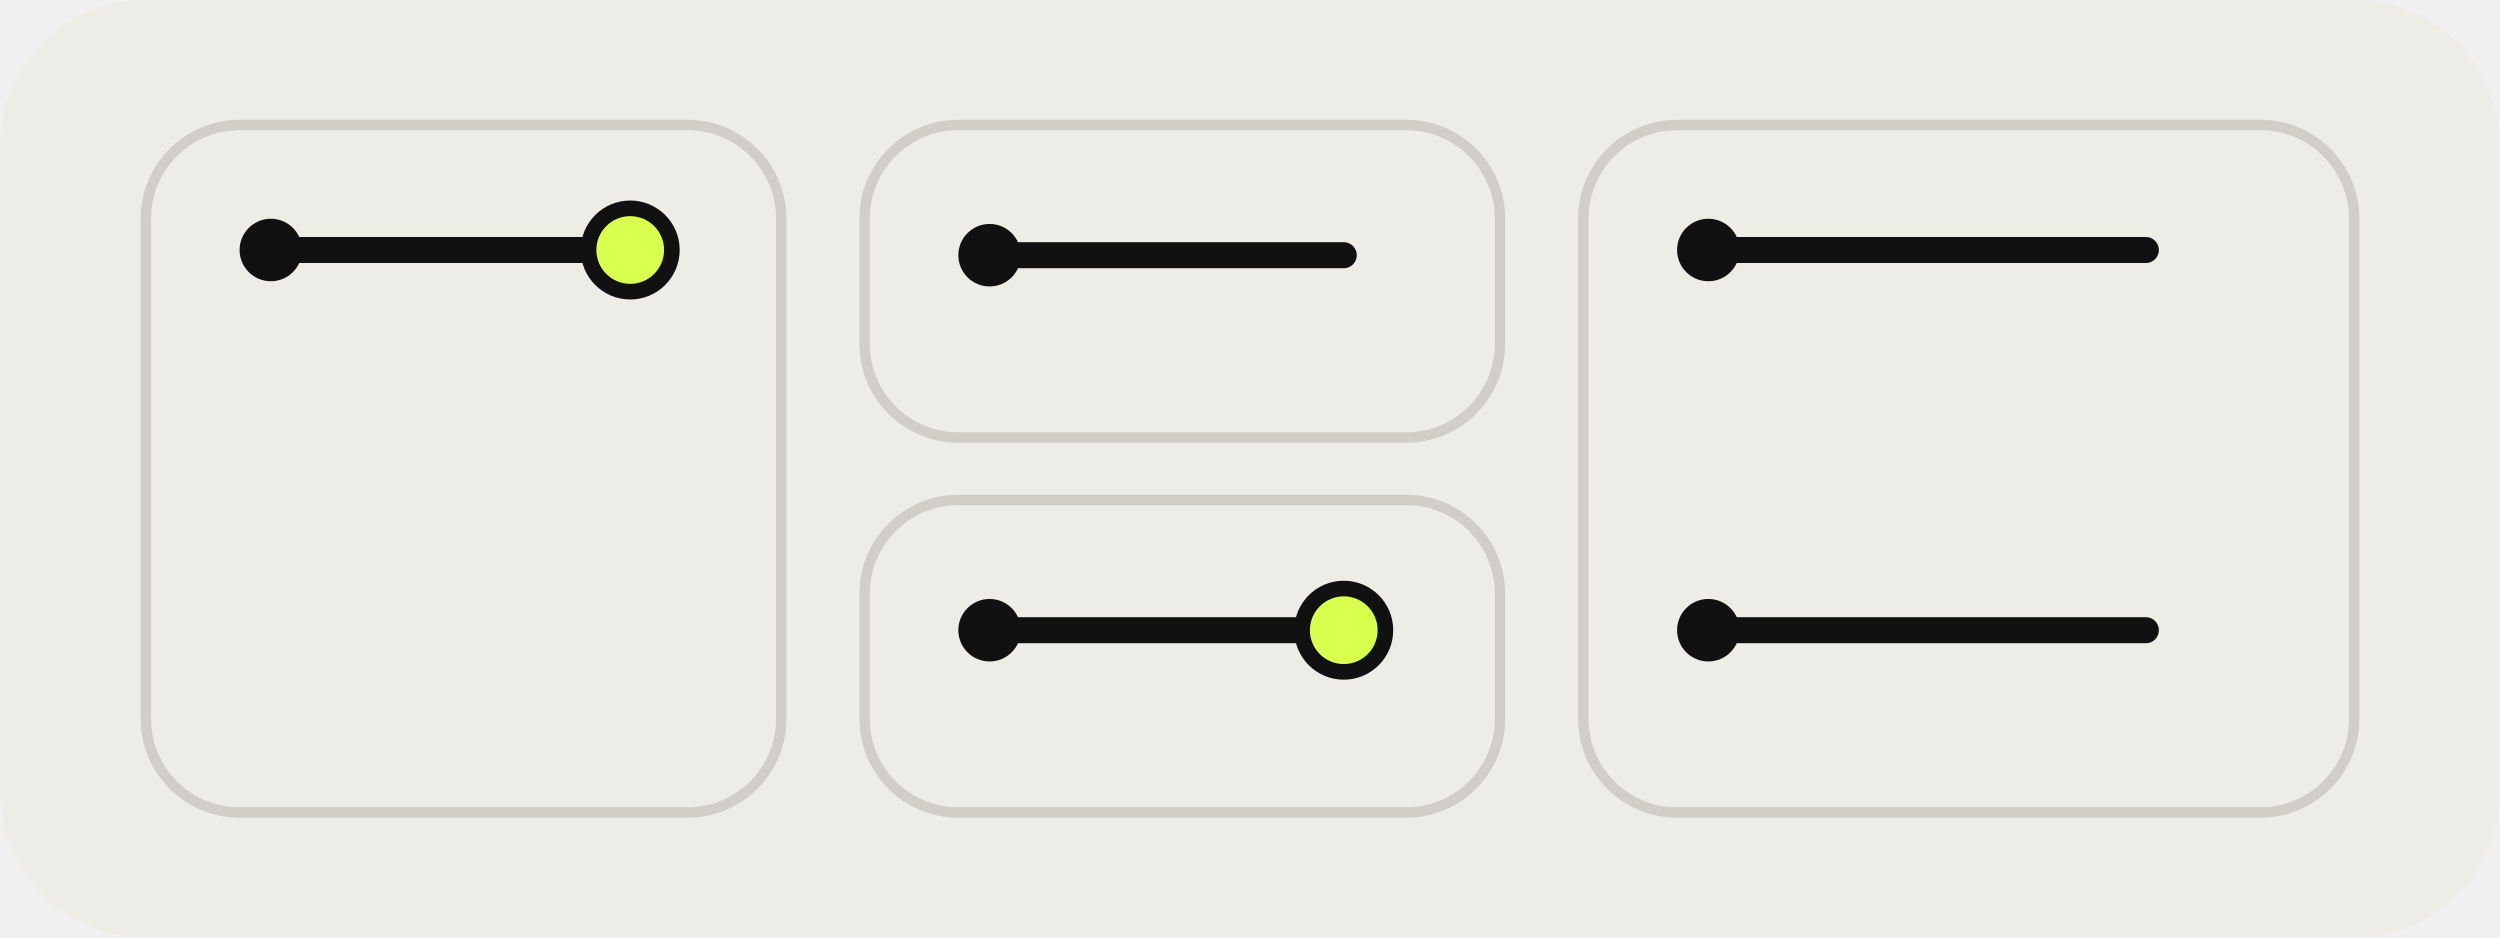
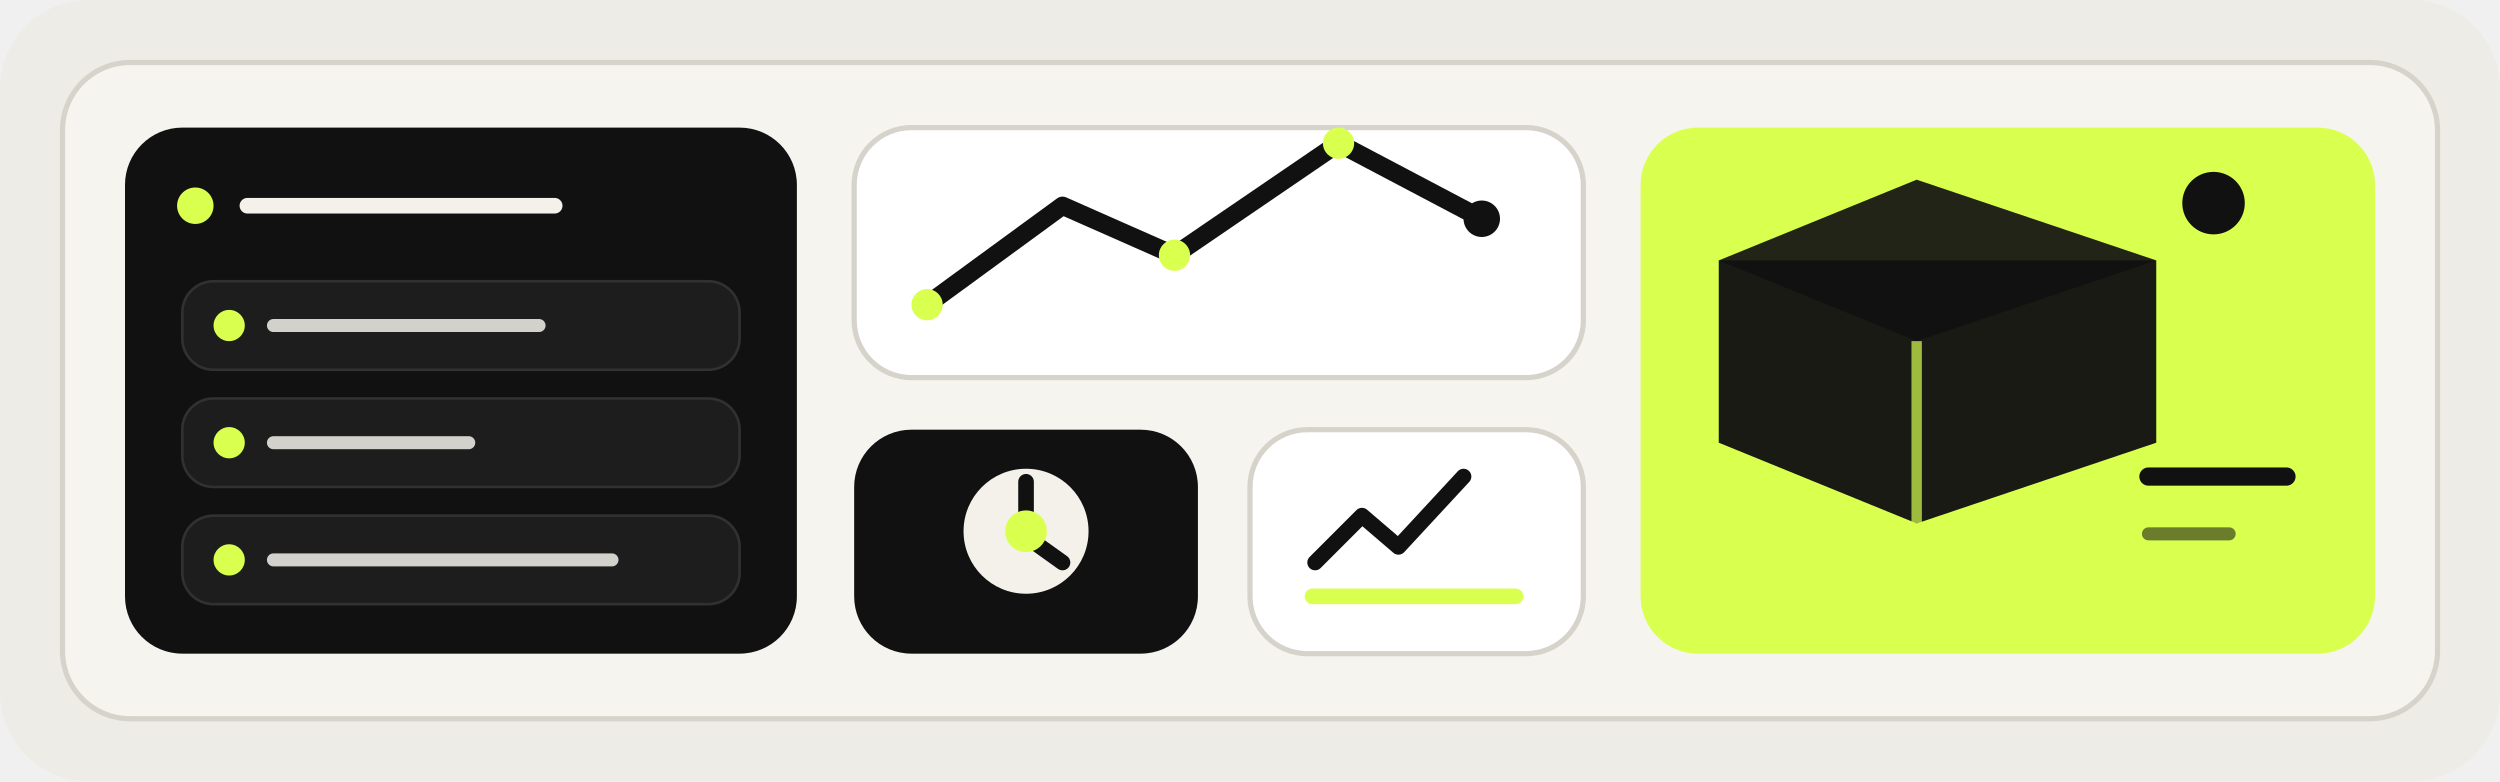
- <svg xmlns="http://www.w3.org/2000/svg" viewBox="0 0 480 180" role="img" aria-label="Habit Quest product map">
-   <rect width="480" height="180" rx="28" fill="#eeece6" />
-   <g fill="none" stroke="#d0cec7" stroke-width="2">
-     <rect x="28" y="24" width="122" height="132" rx="18" />
-     <rect x="166" y="24" width="122" height="60" rx="18" />
-     <rect x="166" y="96" width="122" height="60" rx="18" />
-     <rect x="304" y="24" width="148" height="132" rx="18" />
+ <svg xmlns="http://www.w3.org/2000/svg" viewBox="0 0 960 300" role="img" aria-labelledby="t d">
+   <rect width="960" height="300" rx="34" fill="#eeece6" />
+   <rect x="24" y="24" width="912" height="252" rx="26" fill="#f6f4ef" stroke="#d6d3cb" stroke-width="2" />
+   <g font-family="Arial, Helvetica, sans-serif">
+     <rect x="48" y="49" width="258" height="202" rx="22" fill="#111111" />
+     <circle cx="75" cy="79" r="7" fill="#d9ff4f" />
+     <path d="M95 79h118" stroke="#f3f1ea" stroke-width="6" stroke-linecap="round" />
+     <rect x="70" y="108" width="214" height="34" rx="12" fill="#1d1d1d" stroke="#313131" />
+     <circle cx="88" cy="125" r="6" fill="#d9ff4f" />
+     <path d="M105 125h102" stroke="#f3f1ea" stroke-width="5" stroke-linecap="round" opacity=".85" />
+     <rect x="70" y="153" width="214" height="34" rx="12" fill="#1d1d1d" stroke="#313131" />
+     <circle cx="88" cy="170" r="6" fill="#d9ff4f" />
+     <path d="M105 170h75" stroke="#f3f1ea" stroke-width="5" stroke-linecap="round" opacity=".85" />
+     <rect x="70" y="198" width="214" height="34" rx="12" fill="#1d1d1d" stroke="#313131" />
+     <circle cx="88" cy="215" r="6" fill="#d9ff4f" />
+     <path d="M105 215h130" stroke="#f3f1ea" stroke-width="5" stroke-linecap="round" opacity=".85" />
+     <rect x="328" y="49" width="280" height="96" rx="22" fill="#ffffff" stroke="#d6d3cb" stroke-width="2" />
+     <path d="M356 117l52-38 43 19 63-43 55 29" fill="none" stroke="#111111" stroke-width="7" stroke-linecap="round" stroke-linejoin="round" />
+     <circle cx="356" cy="117" r="6" fill="#d9ff4f" />
+     <circle cx="451" cy="98" r="6" fill="#d9ff4f" />
+     <circle cx="514" cy="55" r="6" fill="#d9ff4f" />
+     <circle cx="569" cy="84" r="7" fill="#111111" />
+     <rect x="328" y="165" width="132" height="86" rx="22" fill="#111111" />
+     <circle cx="394" cy="204" r="24" fill="#f3f1ea" />
+     <path d="M394 185v21l14 10" fill="none" stroke="#111111" stroke-width="6" stroke-linecap="round" />
+     <circle cx="394" cy="204" r="8" fill="#d9ff4f" />
+     <rect x="480" y="165" width="128" height="86" rx="22" fill="#ffffff" stroke="#d6d3cb" stroke-width="2" />
+     <path d="M505 216l18-18 14 12 25-27" fill="none" stroke="#111111" stroke-width="6" stroke-linecap="round" stroke-linejoin="round" />
+     <path d="M504 229h78" stroke="#d9ff4f" stroke-width="6" stroke-linecap="round" />
+     <rect x="630" y="49" width="282" height="202" rx="22" fill="#d9ff4f" />
+     <path d="M660 100l76-31 92 31-92 31z" fill="#111111" opacity=".92" />
+     <path d="M660 100v70l76 31 92-31v-70" fill="#111111" opacity=".96" />
+     <path d="M736 131v70" stroke="#d9ff4f" stroke-width="4" opacity=".7" />
+     <circle cx="850" cy="78" r="12" fill="#111111" />
+     <path d="M825 183h53" stroke="#111111" stroke-width="7" stroke-linecap="round" />
+     <path d="M825 205h31" stroke="#111111" stroke-width="5" stroke-linecap="round" opacity=".55" />
  </g>
-   <g fill="#111">
-     <circle cx="52" cy="48" r="6" />
-     <circle cx="190" cy="49" r="6" />
-     <circle cx="190" cy="121" r="6" />
-     <circle cx="328" cy="48" r="6" />
-     <circle cx="328" cy="121" r="6" />
-   </g>
-   <path d="M52 48h70M190 49h68M190 121h68M328 48h84M328 121h84" stroke="#111" stroke-width="5" stroke-linecap="round" />
-   <circle cx="121" cy="48" r="8" fill="#d9ff4f" stroke="#111" stroke-width="3" />
-   <circle cx="258" cy="121" r="8" fill="#d9ff4f" stroke="#111" stroke-width="3" />
</svg>
